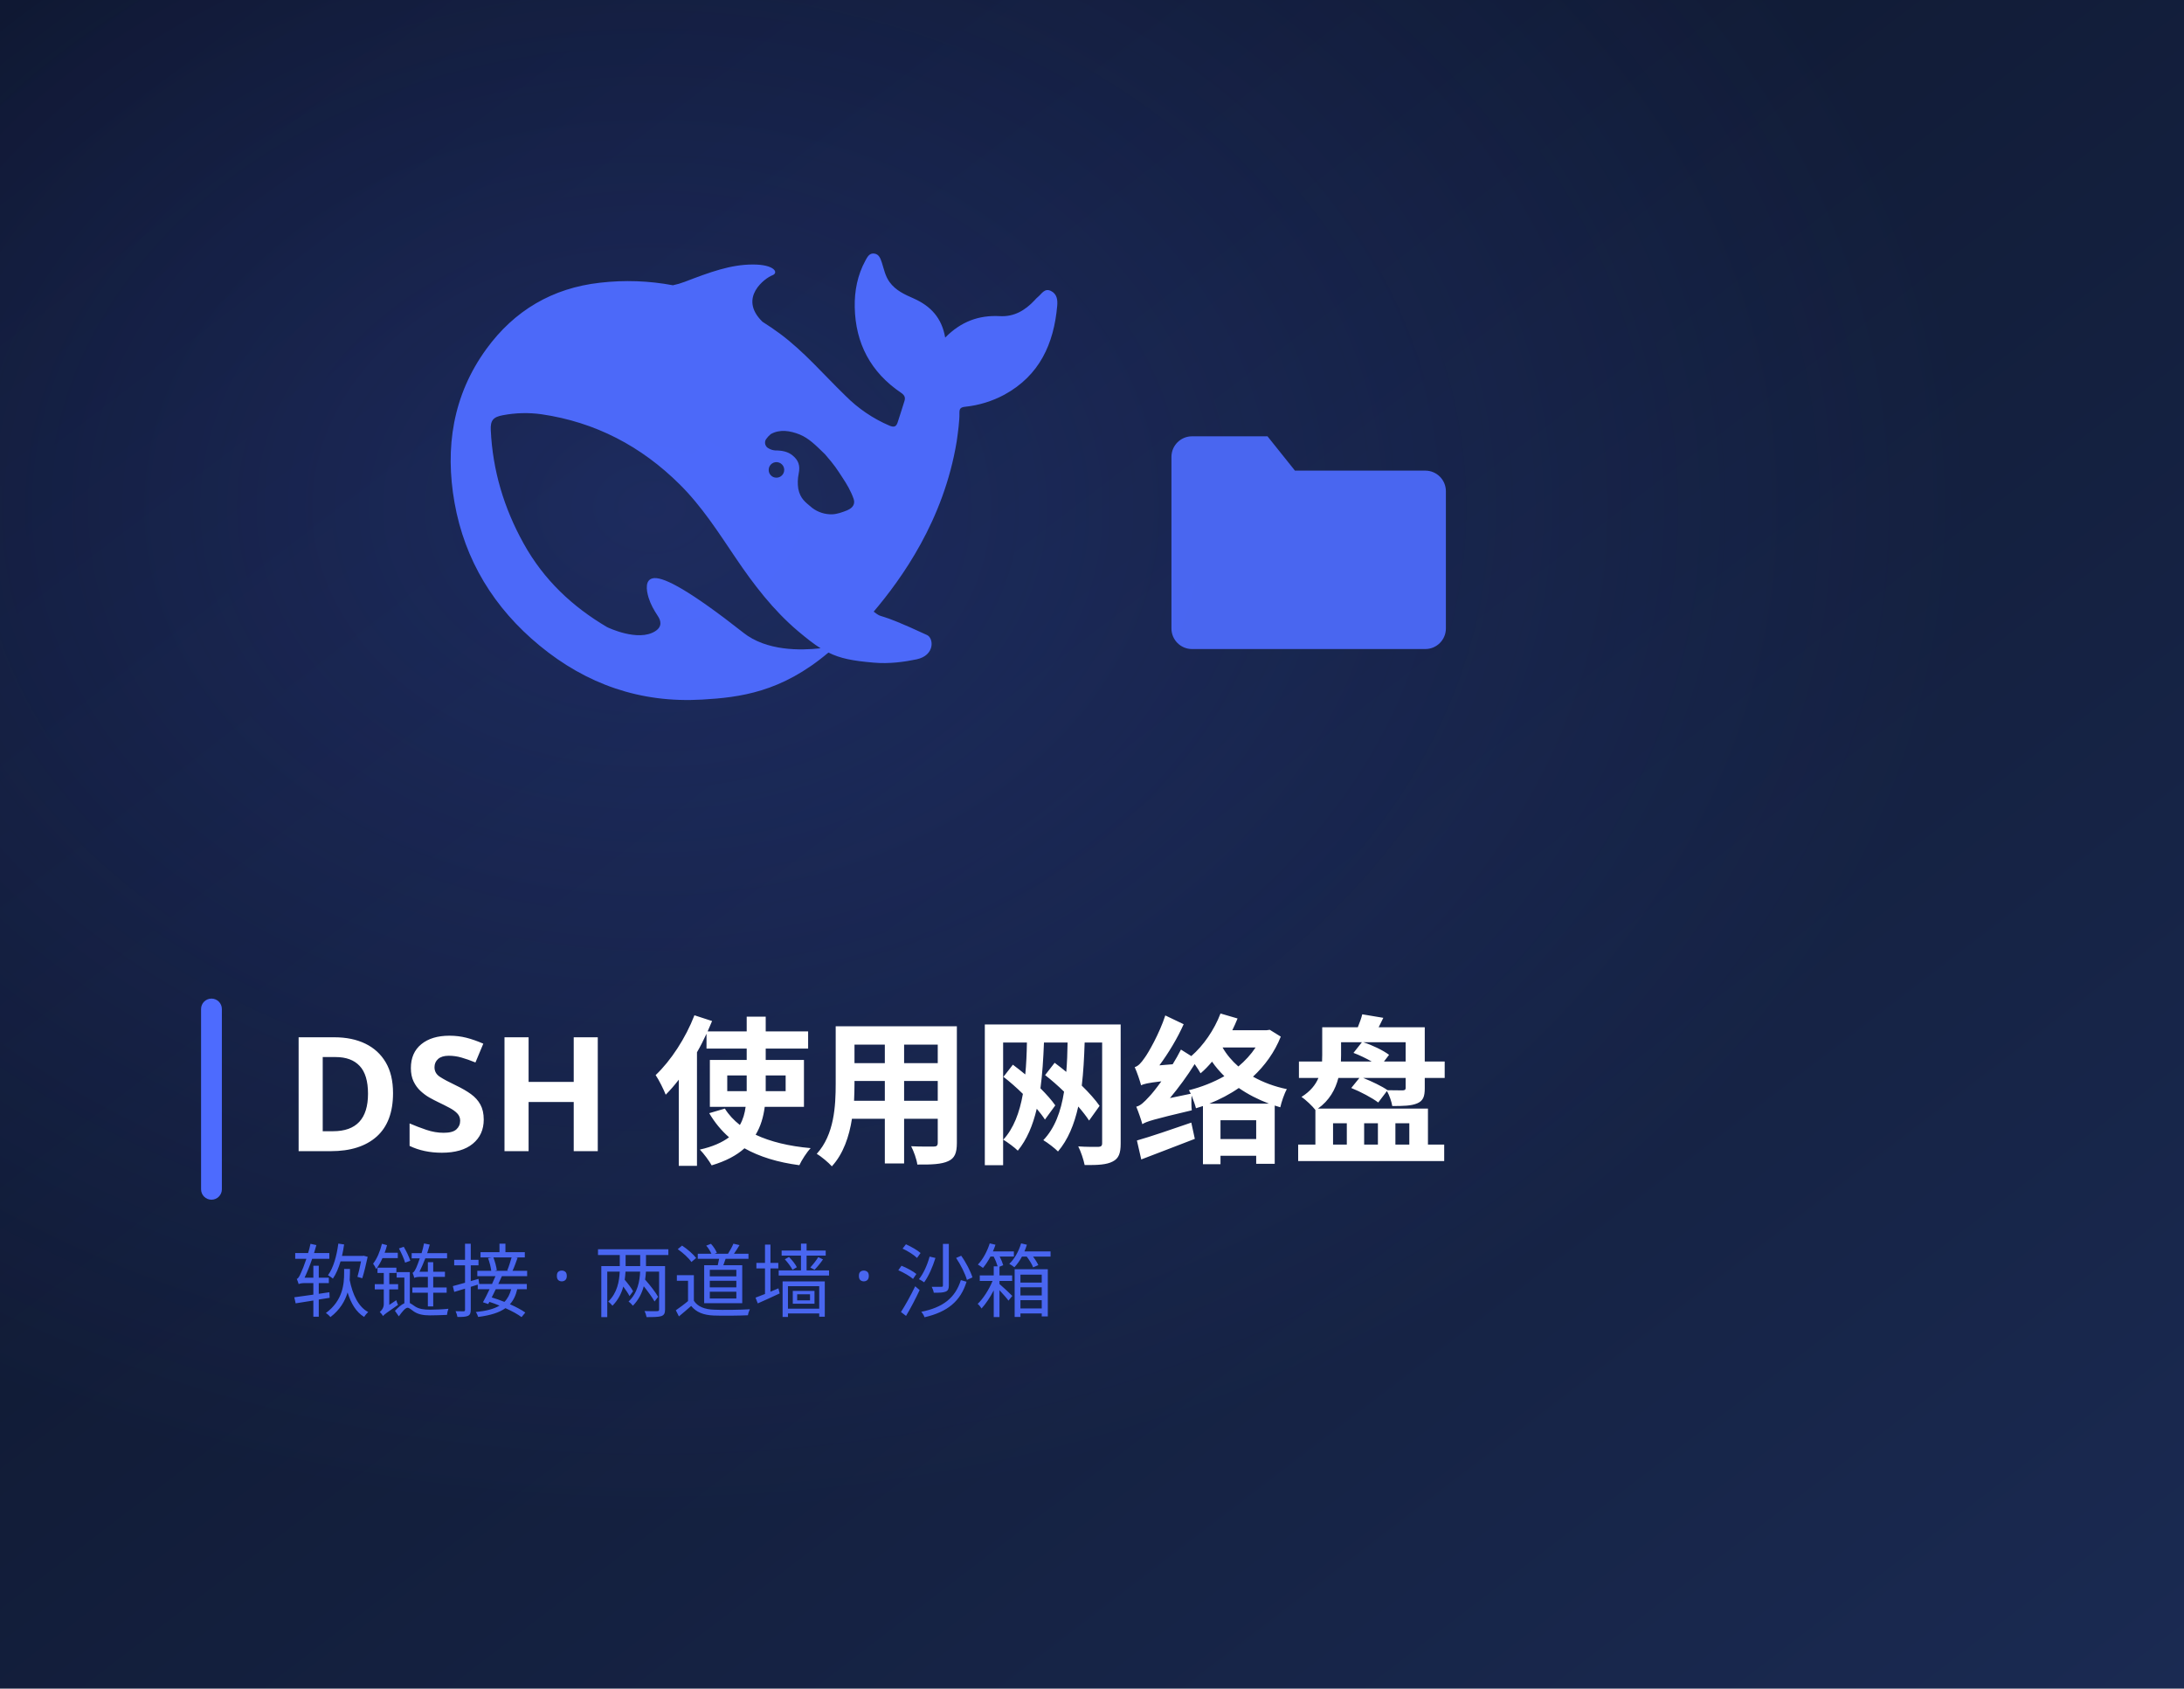
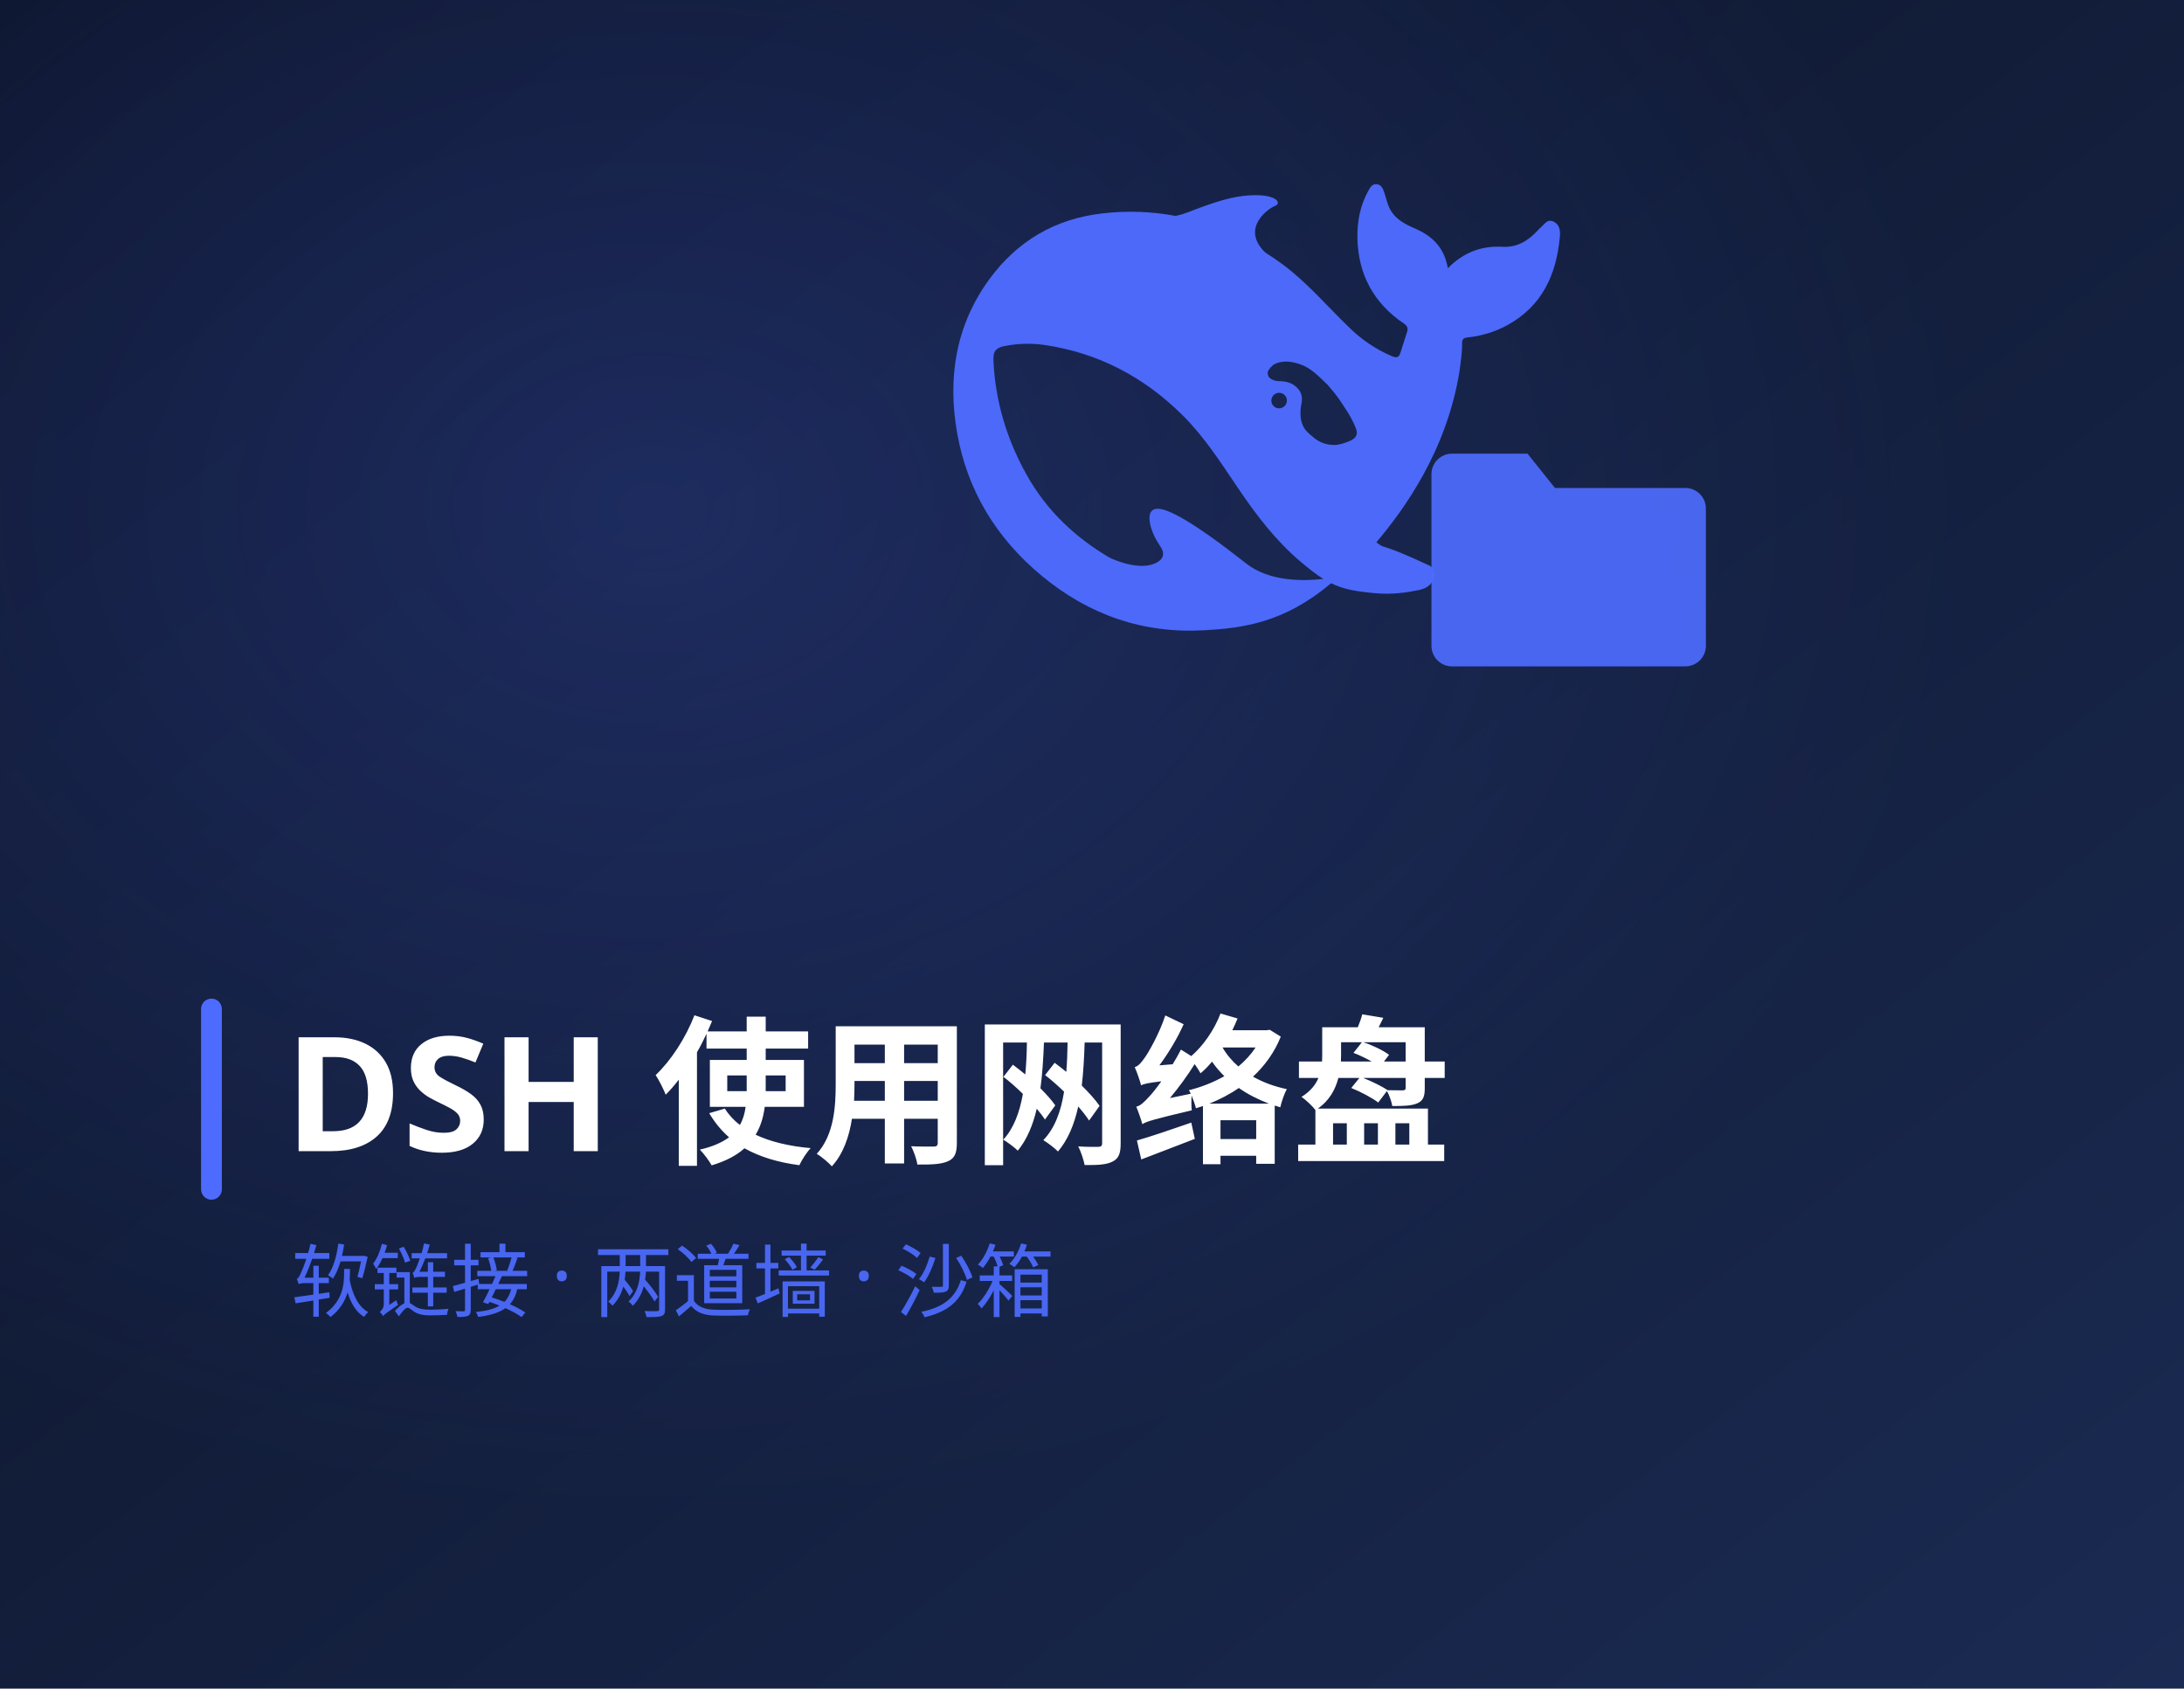
<svg xmlns="http://www.w3.org/2000/svg" width="630" height="487" viewBox="0 0 630 487" font-family="Microsoft YaHei, PingFang SC, sans-serif">
  <defs>
    <linearGradient id="bg" x1="0" y1="0" x2="1" y2="1">
      <stop offset="0%" stop-color="#0b1224" />
      <stop offset="100%" stop-color="#1a2a52" />
    </linearGradient>
    <radialGradient id="glow" cx="30%" cy="30%" r="60%">
      <stop offset="0%" stop-color="#4d6bfe" stop-opacity="0.22" />
      <stop offset="100%" stop-color="#4d6bfe" stop-opacity="0" />
    </radialGradient>
  </defs>
  <rect width="630" height="487" fill="url(#bg)" />
  <rect width="630" height="487" fill="url(#glow)" />
-   <g transform="translate(130.00,50.00) scale(7.29167)" opacity="0.97">
+   <g transform="translate(275.00,30.00) scale(7.29167)" opacity="0.97">
    <g fill="#4d6bfe">
      <path d="M23.748 4.651c-.254-.124-.364.113-.512.233-.051.04-.094.09-.137.137-.372.397-.806.657-1.373.626-.829-.046-1.537.214-2.163.848-.133-.782-.575-1.248-1.247-1.548-.352-.155-.708-.311-.955-.65-.172-.24-.219-.509-.305-.774-.055-.16-.11-.323-.293-.35-.2-.031-.278.136-.356.276-.313.572-.434 1.202-.422 1.84.027 1.436.633 2.58 1.838 3.393.137.094.172.187.129.323-.082.28-.18.553-.266.833-.055.179-.137.218-.328.14a5.5 5.5 0 0 1-1.737-1.179c-.857-.828-1.631-1.743-2.597-2.46a12 12 0 0 0-.689-.47c-.985-.957.13-1.743.387-1.836.27-.098.094-.433-.778-.428-.872.003-1.67.295-2.687.685a3 3 0 0 1-.465.136 9.6 9.6 0 0 0-2.883-.101c-1.885.21-3.39 1.1-4.497 2.622C.082 8.776-.231 10.854.152 13.02c.403 2.284 1.568 4.175 3.36 5.653 1.857 1.533 3.997 2.284 6.438 2.14 1.482-.085 3.132-.284 4.994-1.86.47.234.962.328 1.78.398.629.058 1.235-.031 1.705-.129.735-.155.684-.836.418-.961-2.155-1.004-1.682-.595-2.112-.926 1.095-1.295 2.768-3.598 3.284-6.733.05-.346.115-.834.108-1.114-.004-.171.035-.238.23-.257a4.2 4.2 0 0 0 1.545-.475c1.397-.763 1.96-2.016 2.093-3.517.02-.23-.004-.467-.247-.588M11.58 18.168c-2.088-1.642-3.101-2.183-3.52-2.16-.39.024-.32.472-.234.763.09.288.207.487.371.74.114.167.192.416-.113.603-.673.416-1.842-.14-1.897-.168-1.361-.801-2.5-1.86-3.301-3.306-.775-1.393-1.225-2.888-1.299-4.482-.02-.385.094-.522.477-.592a4.7 4.7 0 0 1 1.53-.038c2.131.311 3.946 1.264 5.467 2.774.868.86 1.525 1.887 2.202 2.89.72 1.066 1.494 2.082 2.48 2.915.348.291.626.513.892.677-.802.09-2.14.109-3.055-.615zm1.001-6.44a.306.306 0 0 1 .415-.287.3.3 0 0 1 .113.074.3.3 0 0 1 .086.214c0 .17-.136.307-.308.307a.303.303 0 0 1-.306-.307m3.11 1.596c-.2.081-.4.151-.591.16a1.25 1.25 0 0 1-.798-.254c-.274-.23-.47-.358-.551-.758a1.7 1.7 0 0 1 .015-.588c.07-.327-.007-.537-.238-.727-.188-.156-.426-.199-.689-.199a.6.6 0 0 1-.254-.078.253.253 0 0 1-.114-.358 1 1 0 0 1 .192-.21c.356-.202.767-.136 1.146.016.352.144.618.408 1.001.782.392.451.462.576.685.915.176.264.336.536.446.848.066.194-.02.353-.25.45" />
    </g>
  </g>
-   <g transform="translate(330.00,110.00) scale(3.95833)" opacity="0.92">
+   <g transform="translate(405.00,115.00) scale(3.95833)" opacity="0.92">
    <g fill="#4d6bfe">
      <path d="M2 5.5 A1.5 1.5 0 0 1 3.5 4 H9 L11 6.5 H20.5 A1.5 1.5 0 0 1 22 8 V18 A1.5 1.5 0 0 1 20.5 19.5 H3.5 A1.5 1.5 0 0 1 2 18 Z" />
    </g>
  </g>
  <rect x="58" y="288" width="6" height="58" fill="#4d6bfe" rx="3" />
  <text x="82" y="332" font-size="46" font-weight="bold" fill="#ffffff">DSH 使用网络盘</text>
  <text x="84" y="378" font-size="23" fill="#4d6bfe" opacity="0.92">软链接 · 两道墙 · 沙箱</text>
</svg>
